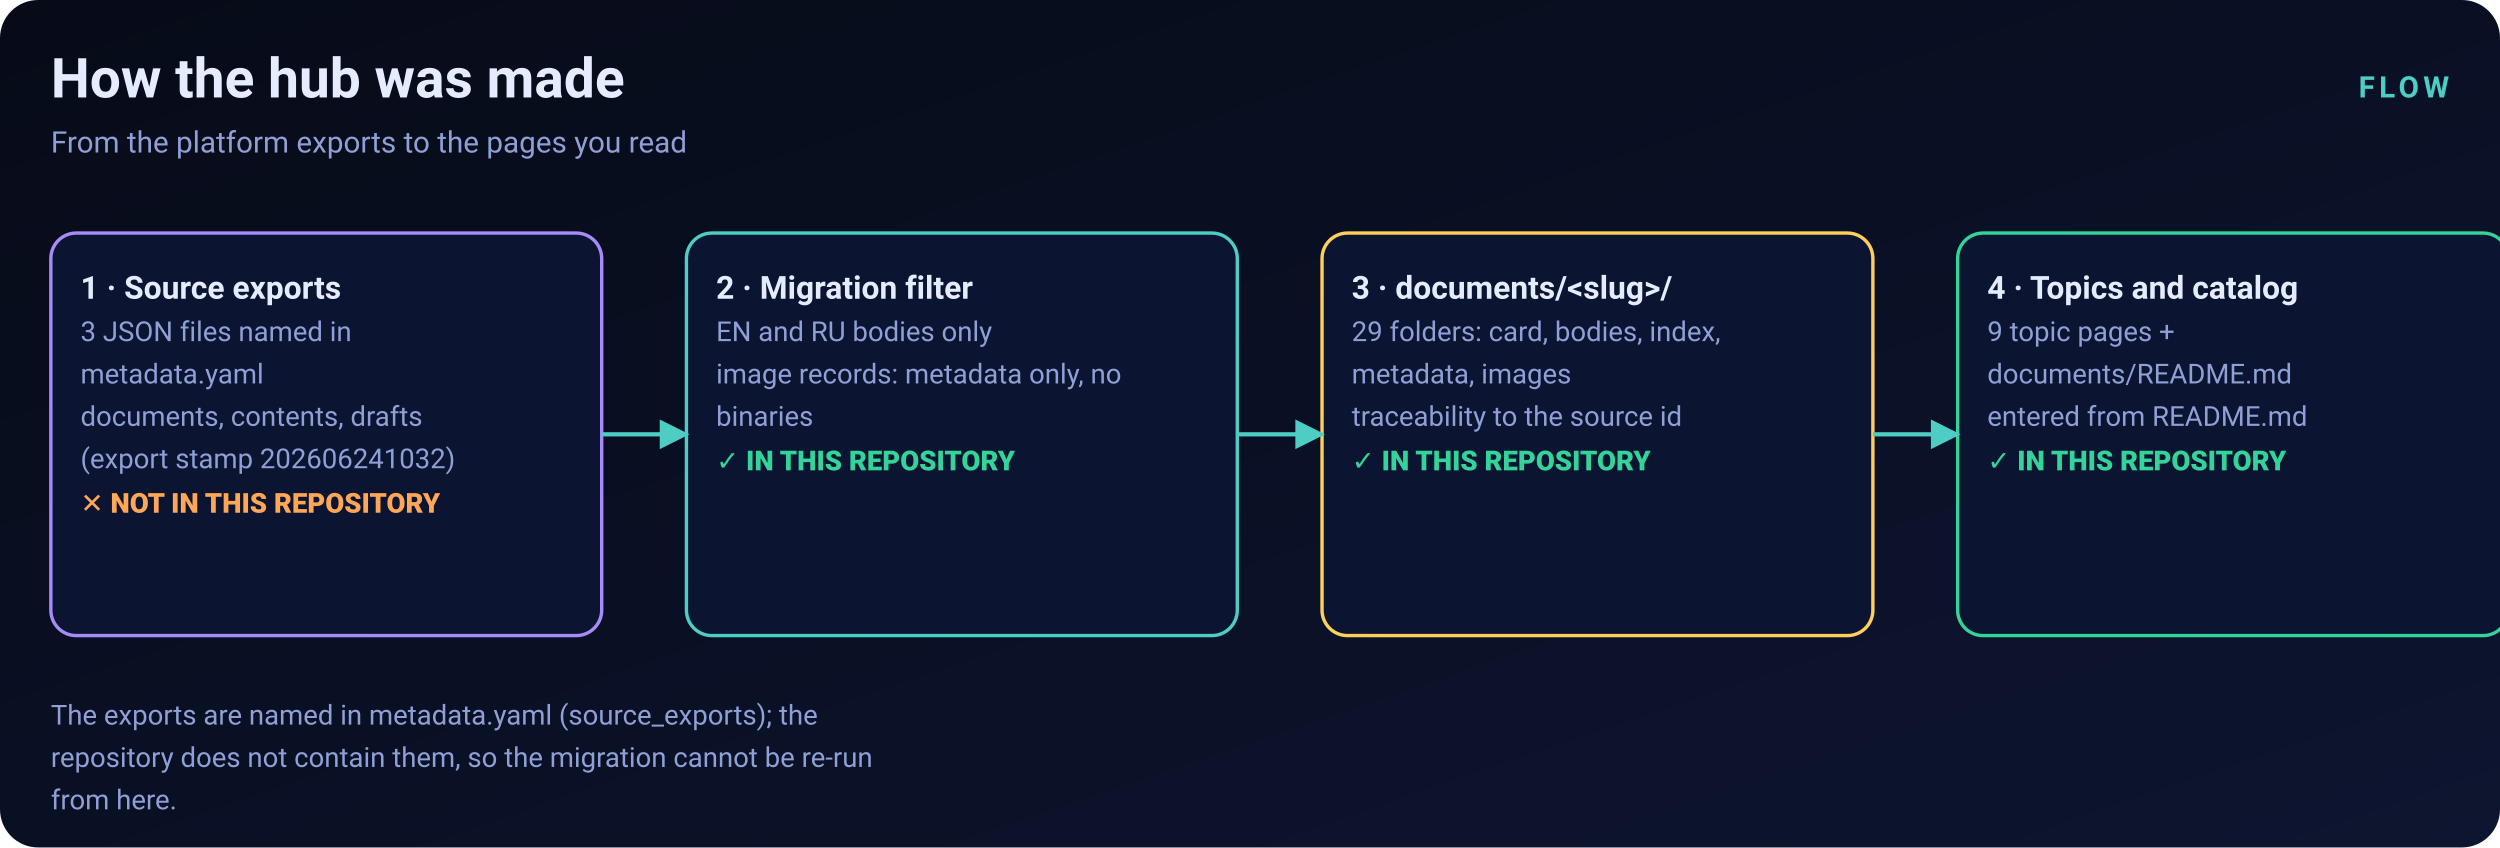
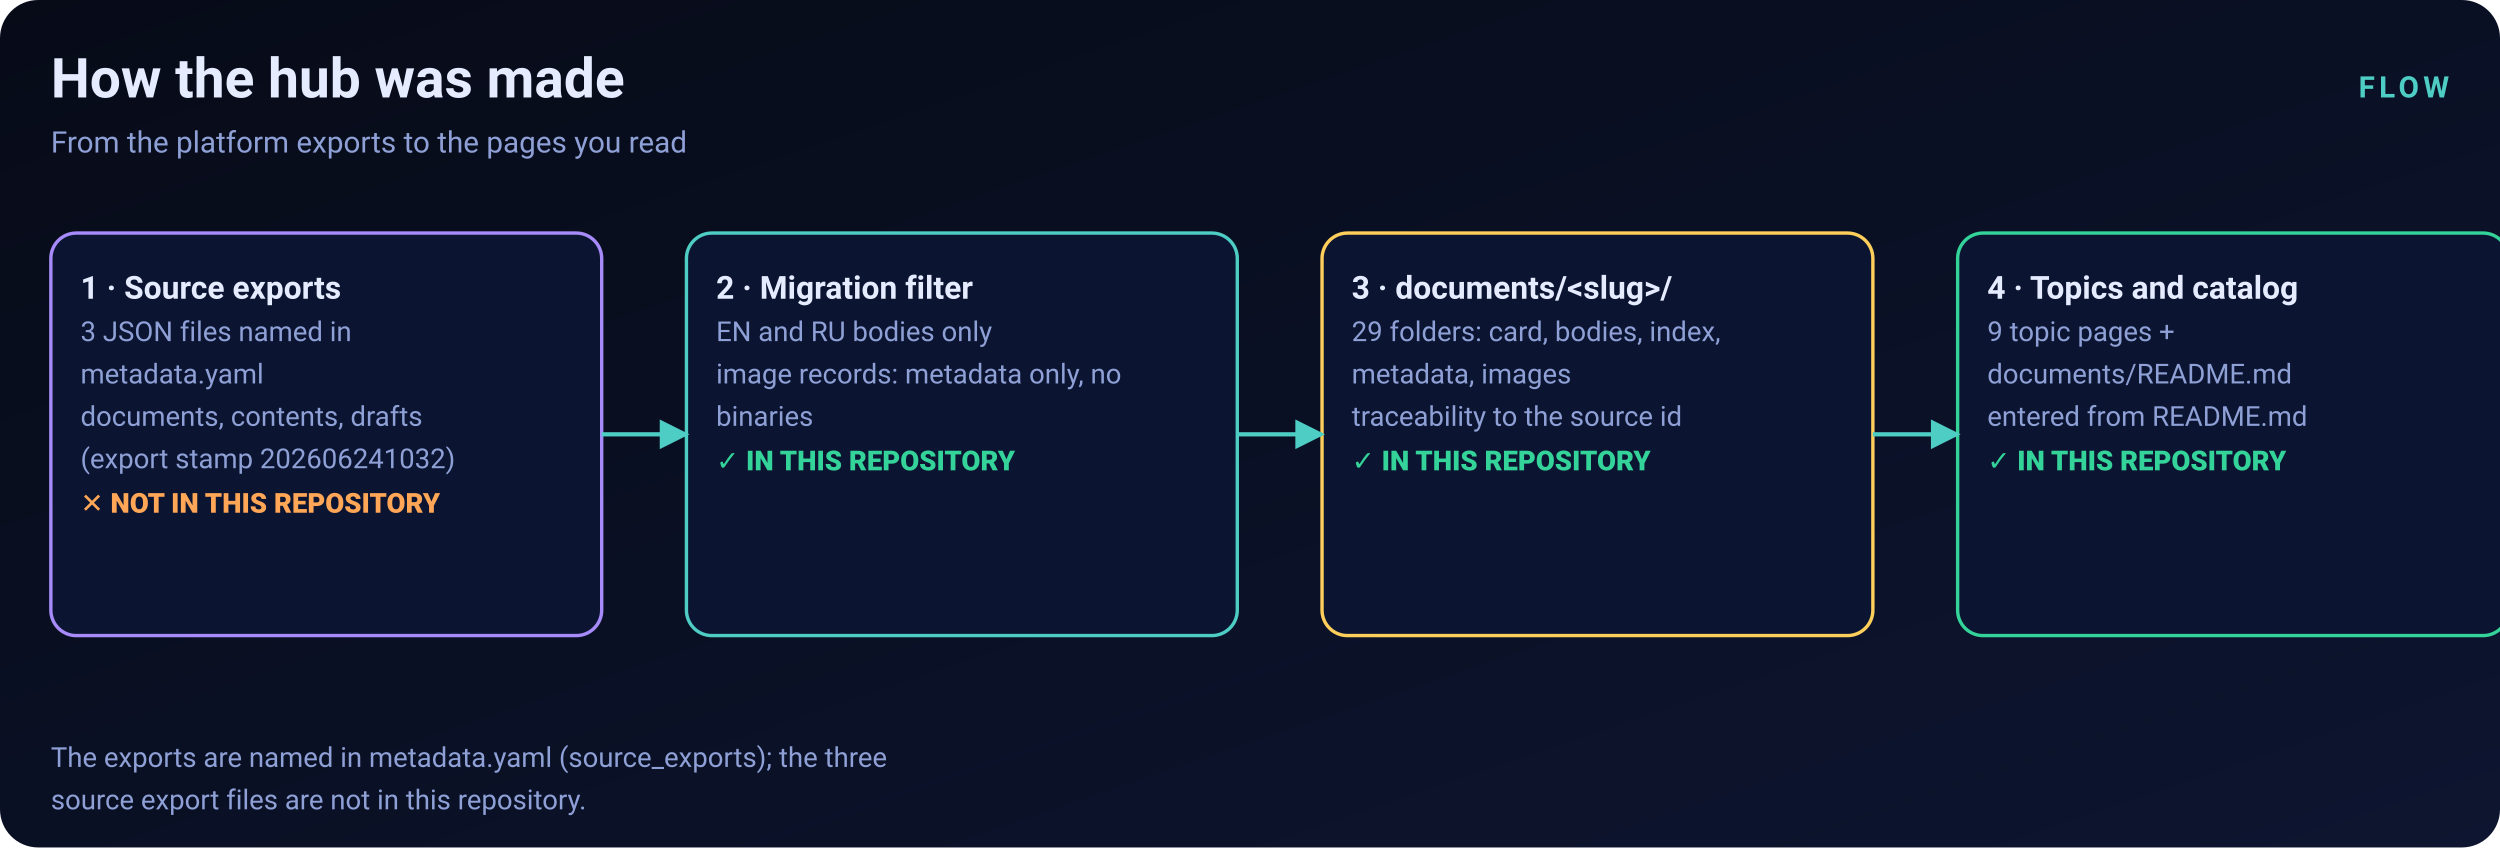
<svg xmlns="http://www.w3.org/2000/svg" viewBox="0 0 1180 400" width="1180" height="400" role="img" aria-labelledby="t d">
  <defs>
    <linearGradient id="bg" x1="0" y1="0" x2="1" y2="1">
      <stop offset="0" stop-color="#070b18" />
      <stop offset="1" stop-color="#0d1530" />
    </linearGradient>
    <filter id="glow" x="-50%" y="-50%" width="200%" height="200%">
      <feGaussianBlur stdDeviation="3" result="b" />
      <feMerge>
        <feMergeNode in="b" />
        <feMergeNode in="SourceGraphic" />
      </feMerge>
    </filter>
  </defs>
  <rect width="1180" height="400" rx="18" fill="url(#bg)" />
  <text x="24" y="46" font-family="'Segoe UI', Roboto, 'Helvetica Neue', Arial, sans-serif" font-size="26" fill="#e6ecff" text-anchor="start" font-weight="700">How the hub was made</text>
  <text x="24" y="72" font-family="'Segoe UI', Roboto, 'Helvetica Neue', Arial, sans-serif" font-size="14" fill="#8ea0d6" text-anchor="start" font-weight="400">From the platform exports to the pages you read</text>
  <text x="1156" y="46" font-family="'Segoe UI', Roboto, 'Helvetica Neue', Arial, sans-serif" font-size="14" fill="#4ecdc4" text-anchor="end" font-weight="700" letter-spacing="2">FLOW</text>
  <rect x="24" y="110" width="260" height="190" rx="12" fill="#0b1430" stroke="#a78bfa" stroke-width="1.6" />
  <text x="38" y="141.0" font-family="'Segoe UI', Roboto, 'Helvetica Neue', Arial, sans-serif" font-size="15" fill="#e6ecff" text-anchor="start" font-weight="700">1 · Source exports</text>
  <text x="38" y="161.0" font-family="'Segoe UI', Roboto, 'Helvetica Neue', Arial, sans-serif" font-size="13" fill="#8ea0d6" text-anchor="start" font-weight="400">3 JSON files named in</text>
  <text x="38" y="181.0" font-family="'Segoe UI', Roboto, 'Helvetica Neue', Arial, sans-serif" font-size="13" fill="#8ea0d6" text-anchor="start" font-weight="400">metadata.yaml</text>
  <text x="38" y="201.0" font-family="'Segoe UI', Roboto, 'Helvetica Neue', Arial, sans-serif" font-size="13" fill="#8ea0d6" text-anchor="start" font-weight="400">documents, contents, drafts</text>
  <text x="38" y="221.0" font-family="'Segoe UI', Roboto, 'Helvetica Neue', Arial, sans-serif" font-size="13" fill="#8ea0d6" text-anchor="start" font-weight="400">(export stamp 202606241032)</text>
  <text x="38" y="242.0" font-family="'Segoe UI', Roboto, 'Helvetica Neue', Arial, sans-serif" font-size="13" fill="#ffa657" text-anchor="start" font-weight="800">✕ NOT IN THIS REPOSITORY</text>
  <rect x="324" y="110" width="260" height="190" rx="12" fill="#0b1430" stroke="#4ecdc4" stroke-width="1.6" />
  <text x="338" y="141.0" font-family="'Segoe UI', Roboto, 'Helvetica Neue', Arial, sans-serif" font-size="15" fill="#e6ecff" text-anchor="start" font-weight="700">2 · Migration filter</text>
  <text x="338" y="161.0" font-family="'Segoe UI', Roboto, 'Helvetica Neue', Arial, sans-serif" font-size="13" fill="#8ea0d6" text-anchor="start" font-weight="400">EN and RU bodies only</text>
  <text x="338" y="181.0" font-family="'Segoe UI', Roboto, 'Helvetica Neue', Arial, sans-serif" font-size="13" fill="#8ea0d6" text-anchor="start" font-weight="400">image records: metadata only, no</text>
  <text x="338" y="201.0" font-family="'Segoe UI', Roboto, 'Helvetica Neue', Arial, sans-serif" font-size="13" fill="#8ea0d6" text-anchor="start" font-weight="400">binaries</text>
  <text x="338" y="222.0" font-family="'Segoe UI', Roboto, 'Helvetica Neue', Arial, sans-serif" font-size="13" fill="#34d399" text-anchor="start" font-weight="800">✓ IN THIS REPOSITORY</text>
  <rect x="624" y="110" width="260" height="190" rx="12" fill="#0b1430" stroke="#ffcf5c" stroke-width="1.6" />
  <text x="638" y="141.0" font-family="'Segoe UI', Roboto, 'Helvetica Neue', Arial, sans-serif" font-size="15" fill="#e6ecff" text-anchor="start" font-weight="700">3 · documents/&lt;slug&gt;/</text>
  <text x="638" y="161.0" font-family="'Segoe UI', Roboto, 'Helvetica Neue', Arial, sans-serif" font-size="13" fill="#8ea0d6" text-anchor="start" font-weight="400">29 folders: card, bodies, index,</text>
  <text x="638" y="181.0" font-family="'Segoe UI', Roboto, 'Helvetica Neue', Arial, sans-serif" font-size="13" fill="#8ea0d6" text-anchor="start" font-weight="400">metadata, images</text>
  <text x="638" y="201.0" font-family="'Segoe UI', Roboto, 'Helvetica Neue', Arial, sans-serif" font-size="13" fill="#8ea0d6" text-anchor="start" font-weight="400">traceability to the source id</text>
  <text x="638" y="222.0" font-family="'Segoe UI', Roboto, 'Helvetica Neue', Arial, sans-serif" font-size="13" fill="#34d399" text-anchor="start" font-weight="800">✓ IN THIS REPOSITORY</text>
  <rect x="924" y="110" width="260" height="190" rx="12" fill="#0b1430" stroke="#34d399" stroke-width="1.6" />
  <text x="938" y="141.0" font-family="'Segoe UI', Roboto, 'Helvetica Neue', Arial, sans-serif" font-size="15" fill="#e6ecff" text-anchor="start" font-weight="700">4 · Topics and catalog</text>
  <text x="938" y="161.0" font-family="'Segoe UI', Roboto, 'Helvetica Neue', Arial, sans-serif" font-size="13" fill="#8ea0d6" text-anchor="start" font-weight="400">9 topic pages +</text>
  <text x="938" y="181.0" font-family="'Segoe UI', Roboto, 'Helvetica Neue', Arial, sans-serif" font-size="13" fill="#8ea0d6" text-anchor="start" font-weight="400">documents/README.md</text>
  <text x="938" y="201.0" font-family="'Segoe UI', Roboto, 'Helvetica Neue', Arial, sans-serif" font-size="13" fill="#8ea0d6" text-anchor="start" font-weight="400">entered from README.md</text>
  <text x="938" y="222.0" font-family="'Segoe UI', Roboto, 'Helvetica Neue', Arial, sans-serif" font-size="13" fill="#34d399" text-anchor="start" font-weight="800">✓ IN THIS REPOSITORY</text>
  <defs>
    <marker id="m4ecdc4" viewBox="0 0 10 10" refX="9" refY="5" markerWidth="7" markerHeight="7" orient="auto">
      <path d="M0,0 L10,5 L0,10z" fill="#4ecdc4" />
    </marker>
  </defs>
  <path d="M284.0,205.0 L324.0,205.0" fill="none" stroke="#4ecdc4" stroke-width="2" marker-end="url(#m4ecdc4)" />
  <path d="M584.0,205.0 L624.0,205.0" fill="none" stroke="#4ecdc4" stroke-width="2" marker-end="url(#m4ecdc4)" />
  <path d="M884.0,205.0 L924.0,205.0" fill="none" stroke="#4ecdc4" stroke-width="2" marker-end="url(#m4ecdc4)" />
-   <text x="24" y="342" font-family="'Segoe UI', Roboto, 'Helvetica Neue', Arial, sans-serif" font-size="13" fill="#8ea0d6" text-anchor="start" font-weight="400">The exports are named in metadata.yaml (source_exports); the</text>
-   <text x="24" y="362" font-family="'Segoe UI', Roboto, 'Helvetica Neue', Arial, sans-serif" font-size="13" fill="#8ea0d6" text-anchor="start" font-weight="400">repository does not contain them, so the migration cannot be re-run</text>
-   <text x="24" y="382" font-family="'Segoe UI', Roboto, 'Helvetica Neue', Arial, sans-serif" font-size="13" fill="#8ea0d6" text-anchor="start" font-weight="400">from here.</text>
+   <text x="24" y="362" font-family="'Segoe UI', Roboto, 'Helvetica Neue', Arial, sans-serif" font-size="13" fill="#8ea0d6" text-anchor="start" font-weight="400">The exports are named in metadata.yaml (source_exports); the three</text>
+   <text x="24" y="382" font-family="'Segoe UI', Roboto, 'Helvetica Neue', Arial, sans-serif" font-size="13" fill="#8ea0d6" text-anchor="start" font-weight="400">source export files are not in this repository.</text>
</svg>
